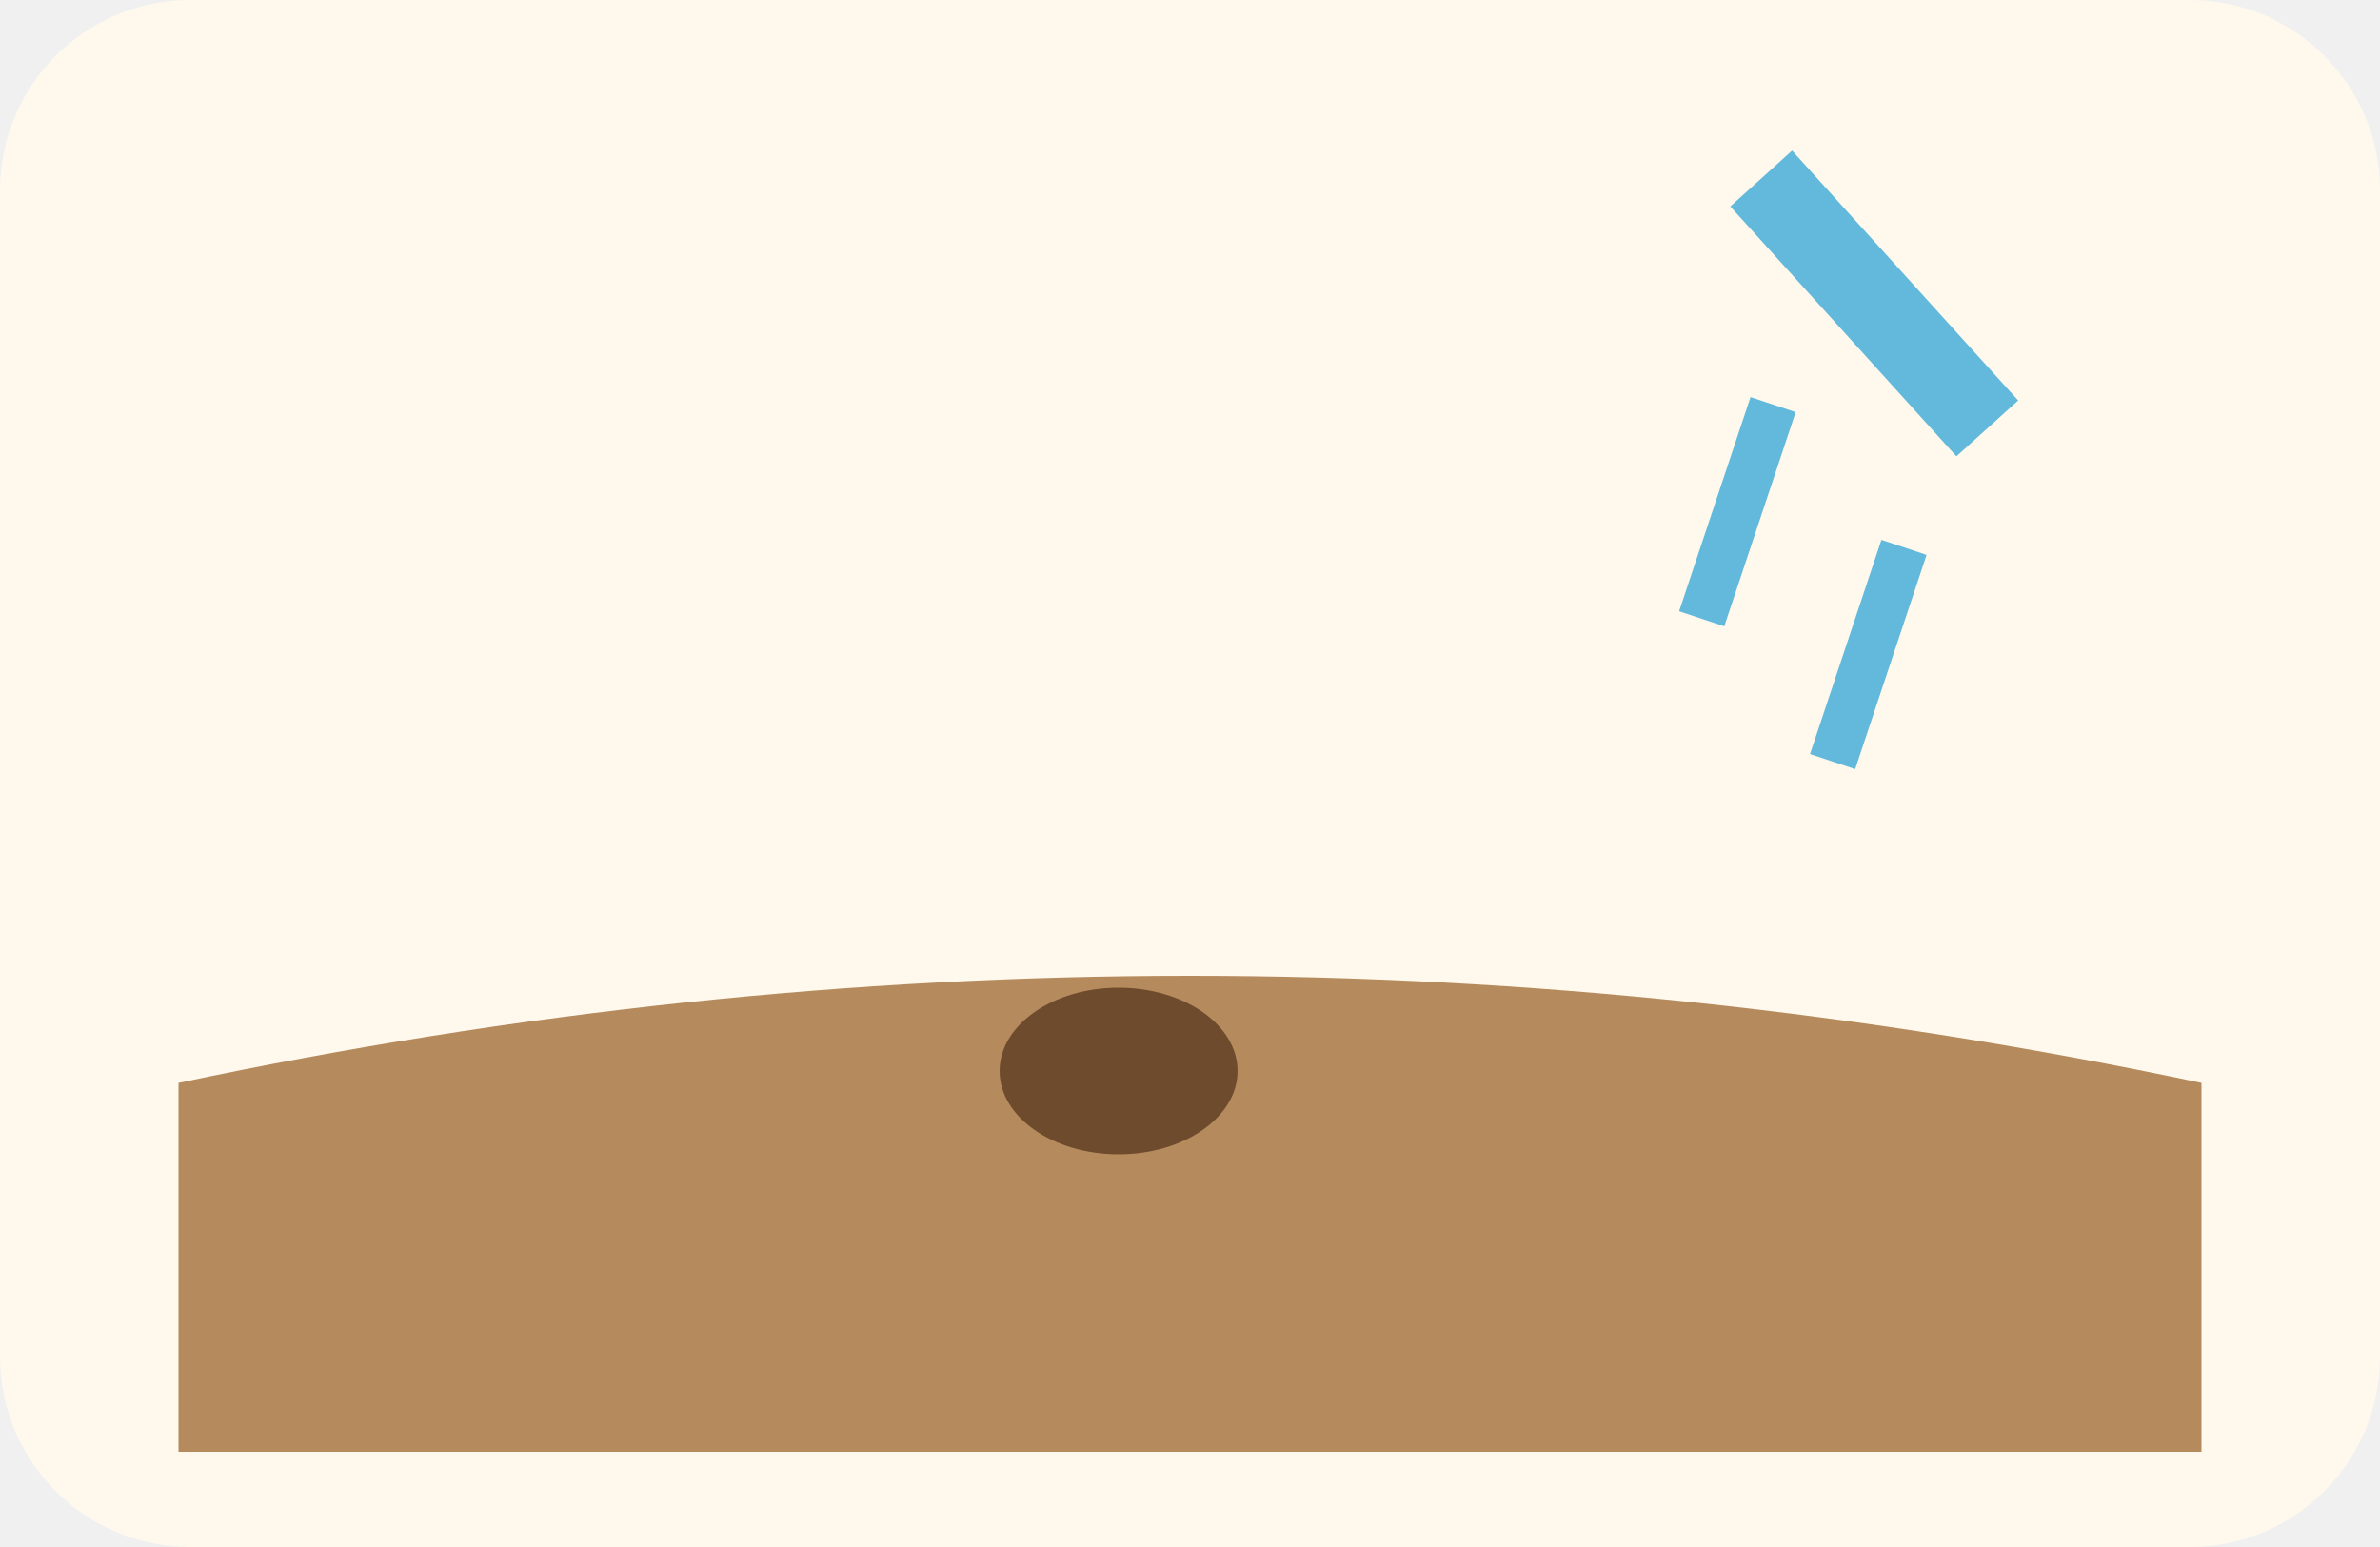
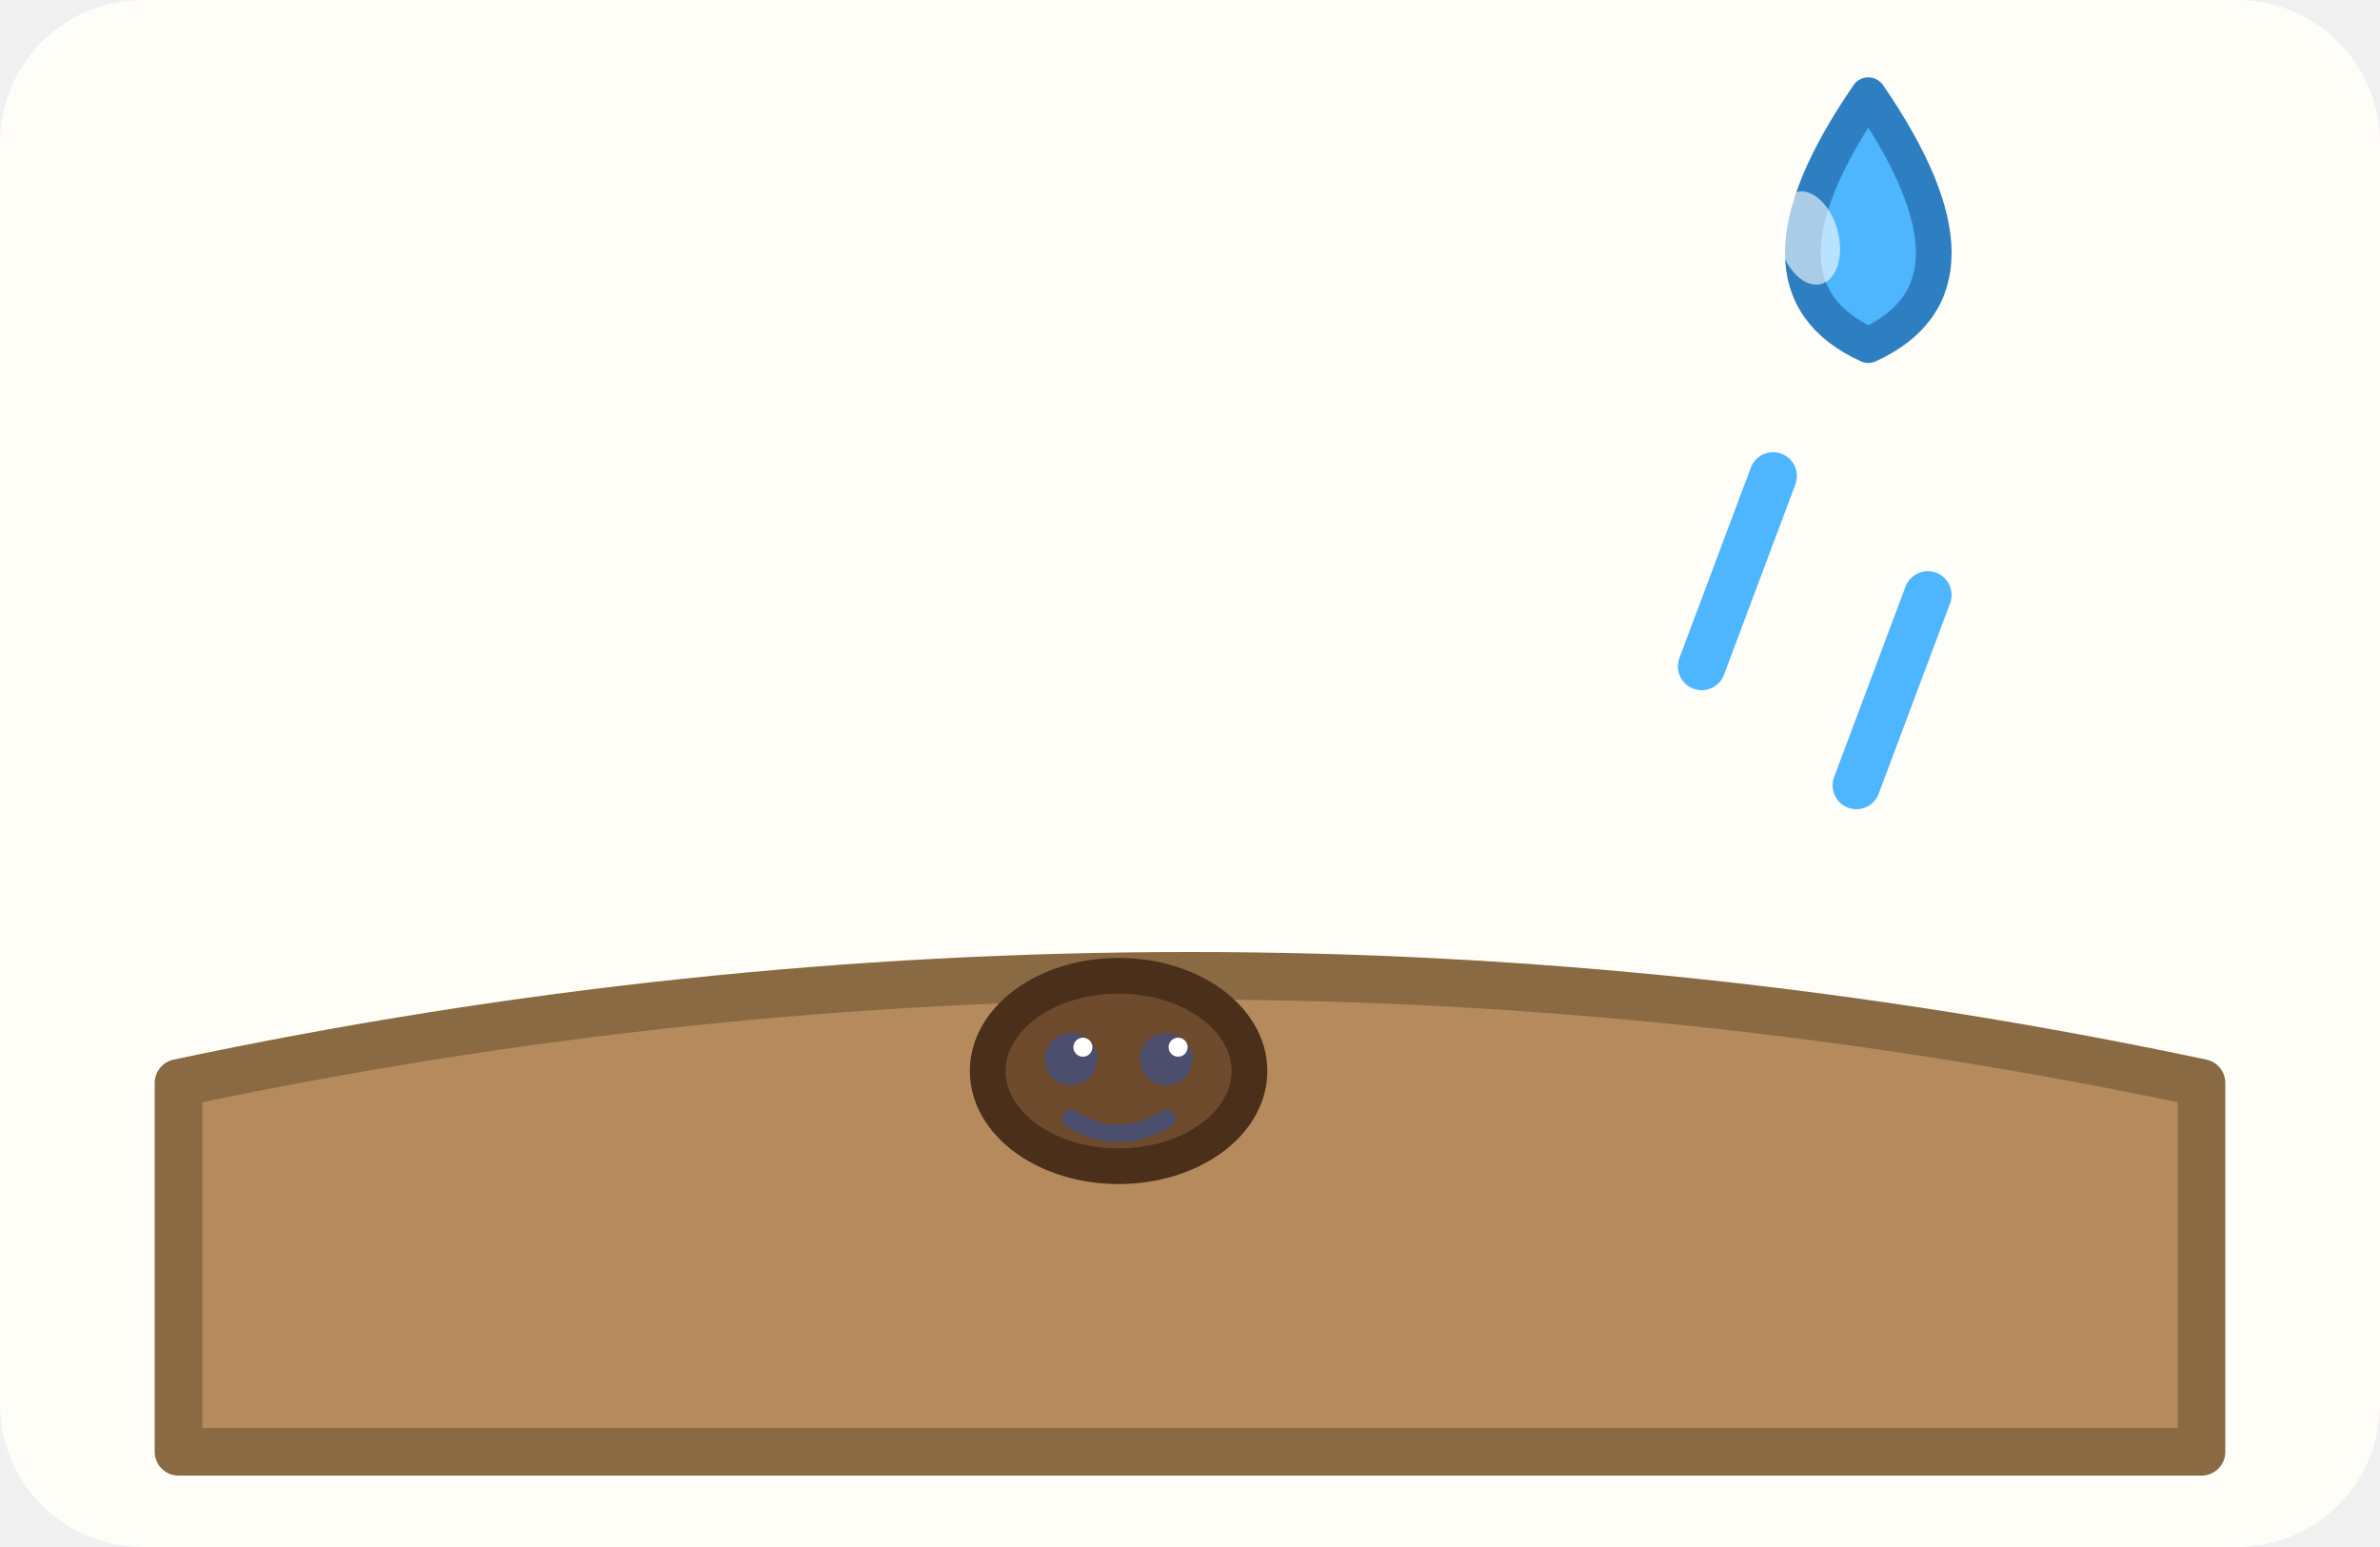
<svg xmlns="http://www.w3.org/2000/svg" viewBox="0 0 200 130">
-   <rect width="200" height="130" rx="16" fill="#fff9ed" />
-   <path d="M15 91Q100 73 185 91V122H15Z" fill="#b58b5e" />
-   <ellipse cx="94" cy="90" rx="10" ry="7" fill="#6f4b2d" />
-   <path d="M148 15L167 36" stroke="#62b9db" stroke-width="7" />
-   <path d="M149 34L143 52M160 46L154 64" stroke="#62b9db" stroke-width="4" />
+   <rect width="200" height="130" rx="12" fill="#fffdf8" />
+   <path d="M15 91Q100 73 185 91V122H15Z" fill="#B58B5E" stroke="#8A6A42" stroke-width="4" stroke-linejoin="round" />
+   <ellipse cx="94" cy="90" rx="11" ry="8" fill="#6F4B2D" stroke="#4A2F1A" stroke-width="3" />
+   <circle cx="90" cy="89" r="2.2" fill="#4B4E6D" />
+   <circle cx="98" cy="89" r="2.2" fill="#4B4E6D" />
+   <circle cx="91" cy="88" r="0.8" fill="#fff" />
+   <circle cx="99" cy="88" r="0.8" fill="#fff" />
+   <path d="M90 94Q94 96.5 98 94" fill="none" stroke="#4B4E6D" stroke-width="1.5" stroke-linecap="round" />
+   <path d="M157 8Q168 24 157 29Q146 24 157 8Z" fill="#4DB6FF" stroke="#2E7FC2" stroke-width="3" stroke-linejoin="round" />
+   <ellipse cx="152" cy="20" rx="2.5" ry="4" fill="#fff" opacity="0.6" transform="rotate(-15 152 20)" />
+   <path d="M149 40L143 56M162 50L156 66" stroke="#4DB6FF" stroke-width="4" stroke-linecap="round" fill="none" />
</svg>
